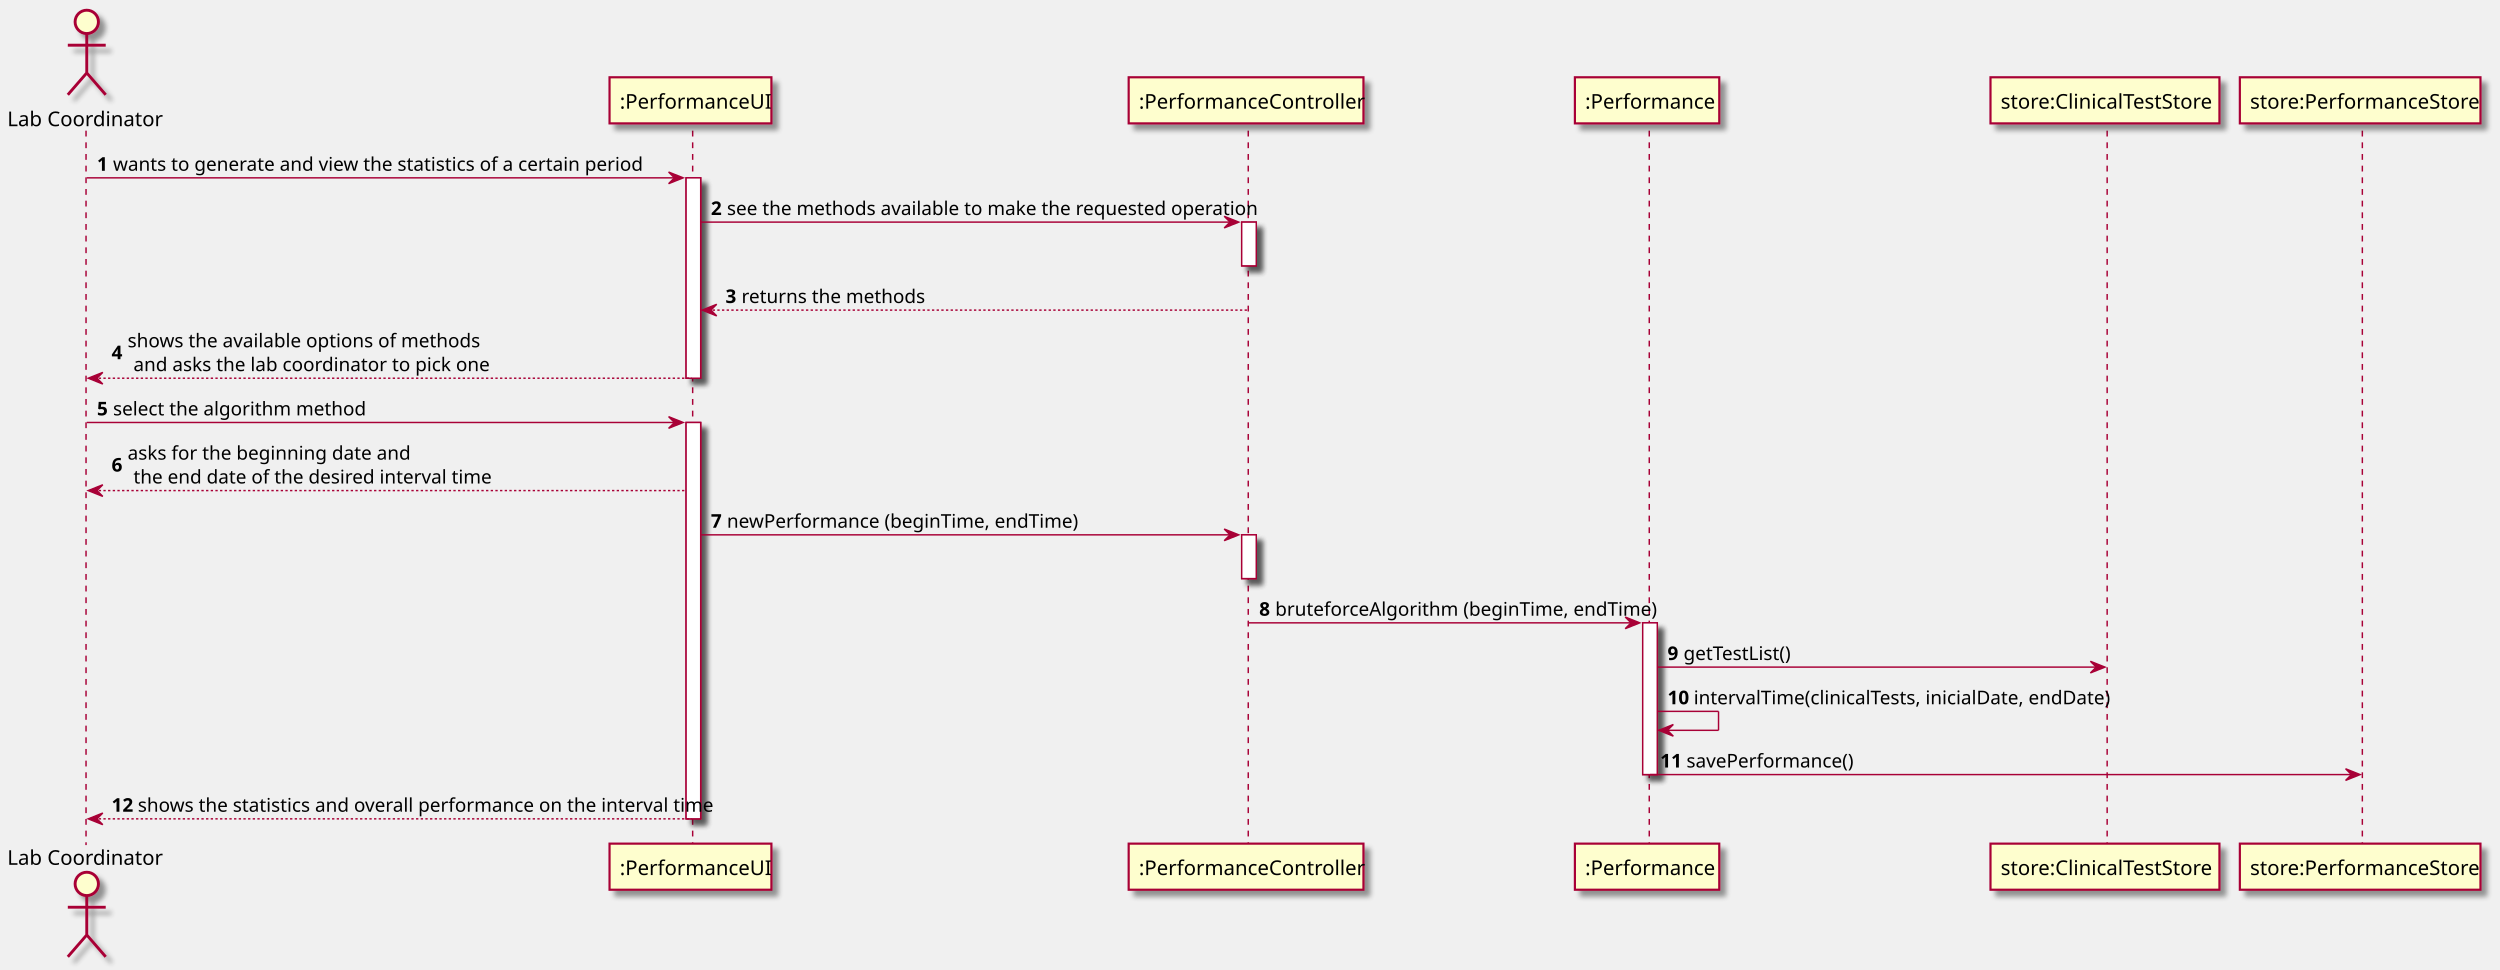
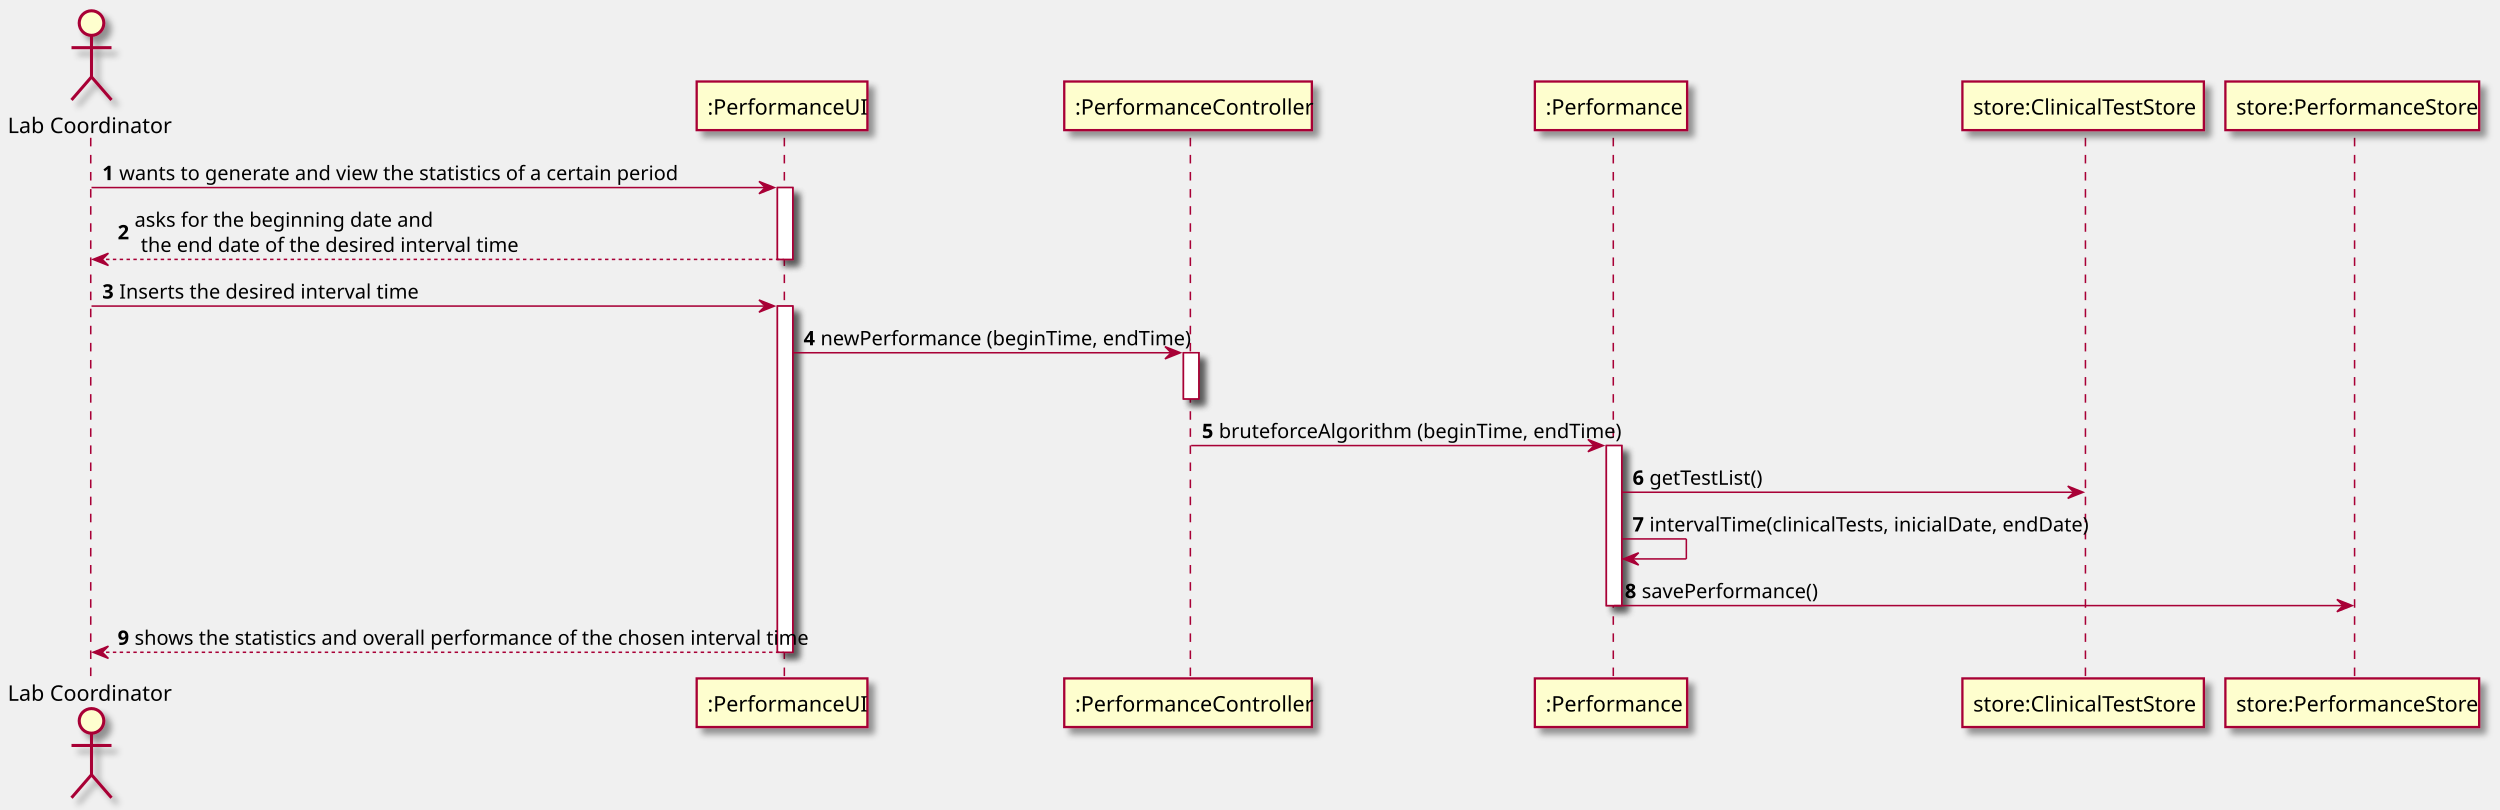
- <svg xmlns="http://www.w3.org/2000/svg" contentScriptType="application/ecmascript" contentStyleType="text/css" height="831.25px" preserveAspectRatio="none" style="width:2143px;height:831px;background:#FFFFFF;" version="1.1" viewBox="0 0 2143 831" width="2143.75px" zoomAndPan="magnify">
+ <svg xmlns="http://www.w3.org/2000/svg" contentScriptType="application/ecmascript" contentStyleType="text/css" height="474.3px" preserveAspectRatio="none" style="width:1463px;height:474px;background:#FFFFFF;" version="1.1" viewBox="0 0 1463 474" width="1463.4px" zoomAndPan="magnify">
  <defs>
-     <filter height="300%" id="fvvdz6ykidc7w" width="300%" x="-1" y="-1">
-       <feGaussianBlur result="blurOut" stdDeviation="2.5" />
+     <filter height="300%" id="f1qxrzgtqlf8ke" width="300%" x="-1" y="-1">
+       <feGaussianBlur result="blurOut" stdDeviation="1.8" />
      <feColorMatrix in="blurOut" result="blurOut2" type="matrix" values="0 0 0 0 0 0 0 0 0 0 0 0 0 0 0 0 0 0 .4 0" />
-       <feOffset dx="5.0" dy="5.0" in="blurOut2" result="blurOut3" />
+       <feOffset dx="3.6" dy="3.6" in="blurOut2" result="blurOut3" />
      <feBlend in="SourceGraphic" in2="blurOut3" mode="normal" />
    </filter>
  </defs>
  <g>
-     <rect fill="#FFFFFF" filter="url(#fvvdz6ykidc7w)" height="171.758" style="stroke:#A80036;stroke-width:1.25;" width="12.5" x="588.125" y="152.451" />
-     <rect fill="#FFFFFF" filter="url(#fvvdz6ykidc7w)" height="339.766" style="stroke:#A80036;stroke-width:1.25;" width="12.5" x="588.125" y="362.148" />
-     <rect fill="#FFFFFF" filter="url(#fvvdz6ykidc7w)" height="37.5" style="stroke:#A80036;stroke-width:1.25;" width="12.5" x="1064.375" y="190.391" />
-     <rect fill="#FFFFFF" filter="url(#fvvdz6ykidc7w)" height="37.5" style="stroke:#A80036;stroke-width:1.25;" width="12.5" x="1064.375" y="458.467" />
-     <rect fill="#FFFFFF" filter="url(#fvvdz6ykidc7w)" height="130.068" style="stroke:#A80036;stroke-width:1.25;" width="12.5" x="1408.125" y="533.906" />
-     <line style="stroke:#A80036;stroke-width:1.25;stroke-dasharray:5.0,5.0;" x1="73.75" x2="73.75" y1="112.012" y2="724.414" />
-     <line style="stroke:#A80036;stroke-width:1.25;stroke-dasharray:5.0,5.0;" x1="593.75" x2="593.75" y1="112.012" y2="724.414" />
-     <line style="stroke:#A80036;stroke-width:1.25;stroke-dasharray:5.0,5.0;" x1="1070" x2="1070" y1="112.012" y2="724.414" />
-     <line style="stroke:#A80036;stroke-width:1.25;stroke-dasharray:5.0,5.0;" x1="1413.75" x2="1413.75" y1="112.012" y2="724.414" />
-     <line style="stroke:#A80036;stroke-width:1.25;stroke-dasharray:5.0,5.0;" x1="1806.25" x2="1806.25" y1="112.012" y2="724.414" />
-     <line style="stroke:#A80036;stroke-width:1.25;stroke-dasharray:5.0,5.0;" x1="2025" x2="2025" y1="112.012" y2="724.414" />
-     <text fill="#000000" font-family="sans-serif" font-size="17.5" lengthAdjust="spacing" textLength="128.75" x="6.25" y="108.166">Lab Coordinator</text>
-     <ellipse cx="74.375" cy="18.75" fill="#FEFECE" filter="url(#fvvdz6ykidc7w)" rx="10" ry="10" style="stroke:#A80036;stroke-width:2.5;" />
-     <path d="M74.375,28.75 L74.375,62.5 M58.125,38.75 L90.625,38.75 M74.375,62.5 L58.125,81.25 M74.375,62.5 L90.625,81.25 " fill="none" filter="url(#fvvdz6ykidc7w)" style="stroke:#A80036;stroke-width:2.5;" />
-     <text fill="#000000" font-family="sans-serif" font-size="17.5" lengthAdjust="spacing" textLength="128.75" x="6.25" y="741.331">Lab Coordinator</text>
-     <ellipse cx="74.375" cy="757.676" fill="#FEFECE" filter="url(#fvvdz6ykidc7w)" rx="10" ry="10" style="stroke:#A80036;stroke-width:2.5;" />
-     <path d="M74.375,767.676 L74.375,801.426 M58.125,777.676 L90.625,777.676 M74.375,801.426 L58.125,820.176 M74.375,801.426 L90.625,820.176 " fill="none" filter="url(#fvvdz6ykidc7w)" style="stroke:#A80036;stroke-width:2.5;" />
-     <rect fill="#FEFECE" filter="url(#fvvdz6ykidc7w)" height="39.512" style="stroke:#A80036;stroke-width:1.875;" width="138.75" x="522.5" y="66.25" />
-     <text fill="#000000" font-family="sans-serif" font-size="17.5" lengthAdjust="spacing" textLength="121.25" x="531.25" y="93.166">:PerformanceUI</text>
-     <rect fill="#FEFECE" filter="url(#fvvdz6ykidc7w)" height="39.512" style="stroke:#A80036;stroke-width:1.875;" width="138.75" x="522.5" y="723.164" />
-     <text fill="#000000" font-family="sans-serif" font-size="17.5" lengthAdjust="spacing" textLength="121.25" x="531.25" y="750.081">:PerformanceUI</text>
-     <rect fill="#FEFECE" filter="url(#fvvdz6ykidc7w)" height="39.512" style="stroke:#A80036;stroke-width:1.875;" width="201.25" x="967.5" y="66.25" />
-     <text fill="#000000" font-family="sans-serif" font-size="17.5" lengthAdjust="spacing" textLength="183.75" x="976.25" y="93.166">:PerformanceController</text>
-     <rect fill="#FEFECE" filter="url(#fvvdz6ykidc7w)" height="39.512" style="stroke:#A80036;stroke-width:1.875;" width="201.25" x="967.5" y="723.164" />
-     <text fill="#000000" font-family="sans-serif" font-size="17.5" lengthAdjust="spacing" textLength="183.75" x="976.25" y="750.081">:PerformanceController</text>
-     <rect fill="#FEFECE" filter="url(#fvvdz6ykidc7w)" height="39.512" style="stroke:#A80036;stroke-width:1.875;" width="123.75" x="1350" y="66.25" />
-     <text fill="#000000" font-family="sans-serif" font-size="17.5" lengthAdjust="spacing" textLength="106.25" x="1358.75" y="93.166">:Performance</text>
-     <rect fill="#FEFECE" filter="url(#fvvdz6ykidc7w)" height="39.512" style="stroke:#A80036;stroke-width:1.875;" width="123.75" x="1350" y="723.164" />
-     <text fill="#000000" font-family="sans-serif" font-size="17.5" lengthAdjust="spacing" textLength="106.25" x="1358.75" y="750.081">:Performance</text>
-     <rect fill="#FEFECE" filter="url(#fvvdz6ykidc7w)" height="39.512" style="stroke:#A80036;stroke-width:1.875;" width="196.25" x="1706.25" y="66.25" />
-     <text fill="#000000" font-family="sans-serif" font-size="17.5" lengthAdjust="spacing" textLength="178.75" x="1715" y="93.166">store:ClinicalTestStore</text>
-     <rect fill="#FEFECE" filter="url(#fvvdz6ykidc7w)" height="39.512" style="stroke:#A80036;stroke-width:1.875;" width="196.25" x="1706.25" y="723.164" />
-     <text fill="#000000" font-family="sans-serif" font-size="17.5" lengthAdjust="spacing" textLength="178.75" x="1715" y="750.081">store:ClinicalTestStore</text>
-     <rect fill="#FEFECE" filter="url(#fvvdz6ykidc7w)" height="39.512" style="stroke:#A80036;stroke-width:1.875;" width="206.25" x="1920" y="66.25" />
-     <text fill="#000000" font-family="sans-serif" font-size="17.5" lengthAdjust="spacing" textLength="188.75" x="1928.75" y="93.166">store:PerformanceStore</text>
-     <rect fill="#FEFECE" filter="url(#fvvdz6ykidc7w)" height="39.512" style="stroke:#A80036;stroke-width:1.875;" width="206.25" x="1920" y="723.164" />
-     <text fill="#000000" font-family="sans-serif" font-size="17.5" lengthAdjust="spacing" textLength="188.75" x="1928.75" y="750.081">store:PerformanceStore</text>
-     <rect fill="#FFFFFF" filter="url(#fvvdz6ykidc7w)" height="171.758" style="stroke:#A80036;stroke-width:1.25;" width="12.5" x="588.125" y="152.451" />
-     <rect fill="#FFFFFF" filter="url(#fvvdz6ykidc7w)" height="339.766" style="stroke:#A80036;stroke-width:1.25;" width="12.5" x="588.125" y="362.148" />
-     <rect fill="#FFFFFF" filter="url(#fvvdz6ykidc7w)" height="37.5" style="stroke:#A80036;stroke-width:1.25;" width="12.5" x="1064.375" y="190.391" />
-     <rect fill="#FFFFFF" filter="url(#fvvdz6ykidc7w)" height="37.5" style="stroke:#A80036;stroke-width:1.25;" width="12.5" x="1064.375" y="458.467" />
-     <rect fill="#FFFFFF" filter="url(#fvvdz6ykidc7w)" height="130.068" style="stroke:#A80036;stroke-width:1.25;" width="12.5" x="1408.125" y="533.906" />
-     <polygon fill="#A80036" points="573.125,147.451,585.625,152.451,573.125,157.451,578.125,152.451" style="stroke:#A80036;stroke-width:1.25;" />
-     <line style="stroke:#A80036;stroke-width:1.25;" x1="74.375" x2="580.625" y1="152.451" y2="152.451" />
-     <text fill="#000000" font-family="sans-serif" font-size="16.25" font-weight="bold" lengthAdjust="spacing" textLength="8.75" x="83.125" y="146.381">1</text>
-     <text fill="#000000" font-family="sans-serif" font-size="16.25" lengthAdjust="spacing" textLength="427.5" x="96.875" y="146.381">wants to generate and view the statistics of a certain period</text>
-     <polygon fill="#A80036" points="1049.375,185.391,1061.875,190.391,1049.375,195.391,1054.375,190.391" style="stroke:#A80036;stroke-width:1.25;" />
-     <line style="stroke:#A80036;stroke-width:1.25;" x1="600.625" x2="1056.875" y1="190.391" y2="190.391" />
-     <text fill="#000000" font-family="sans-serif" font-size="16.25" font-weight="bold" lengthAdjust="spacing" textLength="8.75" x="609.375" y="184.32">2</text>
-     <text fill="#000000" font-family="sans-serif" font-size="16.25" lengthAdjust="spacing" textLength="426.25" x="623.125" y="184.32">see the methods available to make the requested operation</text>
-     <polygon fill="#A80036" points="614.375,260.83,601.875,265.83,614.375,270.83,609.375,265.83" style="stroke:#A80036;stroke-width:1.25;" />
-     <line style="stroke:#A80036;stroke-width:1.25;stroke-dasharray:2.0,2.0;" x1="606.875" x2="1069.375" y1="265.83" y2="265.83" />
-     <text fill="#000000" font-family="sans-serif" font-size="16.25" font-weight="bold" lengthAdjust="spacing" textLength="8.75" x="621.875" y="259.76">3</text>
-     <text fill="#000000" font-family="sans-serif" font-size="16.25" lengthAdjust="spacing" textLength="145" x="635.625" y="259.76">returns the methods</text>
-     <polygon fill="#A80036" points="88.125,319.209,75.625,324.209,88.125,329.209,83.125,324.209" style="stroke:#A80036;stroke-width:1.25;" />
-     <line style="stroke:#A80036;stroke-width:1.25;stroke-dasharray:2.0,2.0;" x1="80.625" x2="593.125" y1="324.209" y2="324.209" />
-     <text fill="#000000" font-family="sans-serif" font-size="16.25" font-weight="bold" lengthAdjust="spacing" textLength="8.75" x="95.625" y="307.919">4</text>
-     <text fill="#000000" font-family="sans-serif" font-size="16.25" lengthAdjust="spacing" textLength="282.5" x="109.375" y="297.699">shows the available options of methods</text>
-     <text fill="#000000" font-family="sans-serif" font-size="16.25" lengthAdjust="spacing" textLength="290" x="114.375" y="318.138">and asks the lab coordinator to pick one</text>
-     <polygon fill="#A80036" points="573.125,357.148,585.625,362.148,573.125,367.148,578.125,362.148" style="stroke:#A80036;stroke-width:1.25;" />
-     <line style="stroke:#A80036;stroke-width:1.25;" x1="74.375" x2="580.625" y1="362.148" y2="362.148" />
-     <text fill="#000000" font-family="sans-serif" font-size="16.25" font-weight="bold" lengthAdjust="spacing" textLength="8.75" x="83.125" y="356.078">5</text>
-     <text fill="#000000" font-family="sans-serif" font-size="16.25" lengthAdjust="spacing" textLength="201.25" x="96.875" y="356.078">select the algorithm method</text>
-     <polygon fill="#A80036" points="88.125,415.527,75.625,420.527,88.125,425.527,83.125,420.527" style="stroke:#A80036;stroke-width:1.25;" />
-     <line style="stroke:#A80036;stroke-width:1.25;stroke-dasharray:2.0,2.0;" x1="80.625" x2="586.875" y1="420.527" y2="420.527" />
-     <text fill="#000000" font-family="sans-serif" font-size="16.25" font-weight="bold" lengthAdjust="spacing" textLength="8.75" x="95.625" y="404.237">6</text>
-     <text fill="#000000" font-family="sans-serif" font-size="16.25" lengthAdjust="spacing" textLength="226.25" x="109.375" y="394.017">asks for the beginning date and</text>
-     <text fill="#000000" font-family="sans-serif" font-size="16.25" lengthAdjust="spacing" textLength="283.75" x="114.375" y="414.457">the end date of the desired interval time</text>
-     <polygon fill="#A80036" points="1049.375,453.467,1061.875,458.467,1049.375,463.467,1054.375,458.467" style="stroke:#A80036;stroke-width:1.25;" />
-     <line style="stroke:#A80036;stroke-width:1.25;" x1="600.625" x2="1056.875" y1="458.467" y2="458.467" />
-     <text fill="#000000" font-family="sans-serif" font-size="16.25" font-weight="bold" lengthAdjust="spacing" textLength="8.75" x="609.375" y="452.396">7</text>
-     <text fill="#000000" font-family="sans-serif" font-size="16.25" lengthAdjust="spacing" textLength="280" x="623.125" y="452.396">newPerformance (beginTime, endTime)</text>
-     <polygon fill="#A80036" points="1393.125,528.906,1405.625,533.906,1393.125,538.906,1398.125,533.906" style="stroke:#A80036;stroke-width:1.25;" />
-     <line style="stroke:#A80036;stroke-width:1.25;" x1="1070.625" x2="1400.625" y1="533.906" y2="533.906" />
-     <text fill="#000000" font-family="sans-serif" font-size="16.25" font-weight="bold" lengthAdjust="spacing" textLength="8.75" x="1079.375" y="527.836">8</text>
-     <text fill="#000000" font-family="sans-serif" font-size="16.25" lengthAdjust="spacing" textLength="300" x="1093.125" y="527.836">bruteforceAlgorithm (beginTime, endTime)</text>
-     <polygon fill="#A80036" points="1791.875,566.846,1804.375,571.846,1791.875,576.846,1796.875,571.846" style="stroke:#A80036;stroke-width:1.25;" />
-     <line style="stroke:#A80036;stroke-width:1.25;" x1="1420.625" x2="1799.375" y1="571.846" y2="571.846" />
-     <text fill="#000000" font-family="sans-serif" font-size="16.25" font-weight="bold" lengthAdjust="spacing" textLength="8.75" x="1429.375" y="565.775">9</text>
-     <text fill="#000000" font-family="sans-serif" font-size="16.25" lengthAdjust="spacing" textLength="90" x="1443.125" y="565.775">getTestList()</text>
-     <line style="stroke:#A80036;stroke-width:1.25;" x1="1420.625" x2="1473.125" y1="609.785" y2="609.785" />
-     <line style="stroke:#A80036;stroke-width:1.25;" x1="1473.125" x2="1473.125" y1="609.785" y2="626.035" />
-     <line style="stroke:#A80036;stroke-width:1.25;" x1="1421.875" x2="1473.125" y1="626.035" y2="626.035" />
-     <polygon fill="#A80036" points="1434.375,621.035,1421.875,626.035,1434.375,631.035,1429.375,626.035" style="stroke:#A80036;stroke-width:1.25;" />
-     <text fill="#000000" font-family="sans-serif" font-size="16.25" font-weight="bold" lengthAdjust="spacing" textLength="17.5" x="1429.375" y="603.715">10</text>
-     <text fill="#000000" font-family="sans-serif" font-size="16.25" lengthAdjust="spacing" textLength="340" x="1451.875" y="603.715">intervalTime(clinicalTests, inicialDate, endDate)</text>
-     <polygon fill="#A80036" points="2010.625,658.975,2023.125,663.975,2010.625,668.975,2015.625,663.975" style="stroke:#A80036;stroke-width:1.25;" />
-     <line style="stroke:#A80036;stroke-width:1.25;" x1="1414.375" x2="2018.125" y1="663.975" y2="663.975" />
-     <text fill="#000000" font-family="sans-serif" font-size="16.25" font-weight="bold" lengthAdjust="spacing" textLength="17.5" x="1423.125" y="657.904">11</text>
-     <text fill="#000000" font-family="sans-serif" font-size="16.25" lengthAdjust="spacing" textLength="133.75" x="1445.625" y="657.904">savePerformance()</text>
-     <polygon fill="#A80036" points="88.125,696.914,75.625,701.914,88.125,706.914,83.125,701.914" style="stroke:#A80036;stroke-width:1.25;" />
-     <line style="stroke:#A80036;stroke-width:1.25;stroke-dasharray:2.0,2.0;" x1="80.625" x2="593.125" y1="701.914" y2="701.914" />
-     <text fill="#000000" font-family="sans-serif" font-size="16.25" font-weight="bold" lengthAdjust="spacing" textLength="17.5" x="95.625" y="695.843">12</text>
-     <text fill="#000000" font-family="sans-serif" font-size="16.25" lengthAdjust="spacing" textLength="461.25" x="118.125" y="695.843">shows the statistics and overall performance on the interval time</text>
+     <rect fill="#FFFFFF" filter="url(#f1qxrzgtqlf8ke)" height="42.033" style="stroke:#A80036;stroke-width:0.9;" width="9" x="454.95" y="109.765" />
+     <rect fill="#FFFFFF" filter="url(#f1qxrzgtqlf8ke)" height="202.598" style="stroke:#A80036;stroke-width:0.9;" width="9" x="454.95" y="179.114" />
+     <rect fill="#FFFFFF" filter="url(#f1qxrzgtqlf8ke)" height="27" style="stroke:#A80036;stroke-width:0.9;" width="9" x="692.55" y="206.43" />
+     <rect fill="#FFFFFF" filter="url(#f1qxrzgtqlf8ke)" height="93.649" style="stroke:#A80036;stroke-width:0.9;" width="9" x="940.05" y="260.747" />
+     <line style="stroke:#A80036;stroke-width:0.9;stroke-dasharray:5.0,5.0;" x1="53.1" x2="53.1" y1="80.648" y2="397.913" />
+     <line style="stroke:#A80036;stroke-width:0.9;stroke-dasharray:5.0,5.0;" x1="459" x2="459" y1="80.648" y2="397.913" />
+     <line style="stroke:#A80036;stroke-width:0.9;stroke-dasharray:5.0,5.0;" x1="696.6" x2="696.6" y1="80.648" y2="397.913" />
+     <line style="stroke:#A80036;stroke-width:0.9;stroke-dasharray:5.0,5.0;" x1="944.1" x2="944.1" y1="80.648" y2="397.913" />
+     <line style="stroke:#A80036;stroke-width:0.9;stroke-dasharray:5.0,5.0;" x1="1220.4" x2="1220.4" y1="80.648" y2="397.913" />
+     <line style="stroke:#A80036;stroke-width:0.9;stroke-dasharray:5.0,5.0;" x1="1377.9" x2="1377.9" y1="80.648" y2="397.913" />
+     <text fill="#000000" font-family="sans-serif" font-size="12.6" lengthAdjust="spacing" textLength="92.7" x="4.5" y="77.88">Lab Coordinator</text>
+     <ellipse cx="53.55" cy="13.5" fill="#FEFECE" filter="url(#f1qxrzgtqlf8ke)" rx="7.2" ry="7.2" style="stroke:#A80036;stroke-width:1.8;" />
+     <path d="M53.55,20.7 L53.55,45 M41.85,27.9 L65.25,27.9 M53.55,45 L41.85,58.5 M53.55,45 L65.25,58.5 " fill="none" filter="url(#f1qxrzgtqlf8ke)" style="stroke:#A80036;stroke-width:1.8;" />
+     <text fill="#000000" font-family="sans-serif" font-size="12.6" lengthAdjust="spacing" textLength="92.7" x="4.5" y="410.092">Lab Coordinator</text>
+     <ellipse cx="53.55" cy="421.861" fill="#FEFECE" filter="url(#f1qxrzgtqlf8ke)" rx="7.2" ry="7.2" style="stroke:#A80036;stroke-width:1.8;" />
+     <path d="M53.55,429.061 L53.55,453.361 M41.85,436.261 L65.25,436.261 M53.55,453.361 L41.85,466.861 M53.55,453.361 L65.25,466.861 " fill="none" filter="url(#f1qxrzgtqlf8ke)" style="stroke:#A80036;stroke-width:1.8;" />
+     <rect fill="#FEFECE" filter="url(#f1qxrzgtqlf8ke)" height="28.448" style="stroke:#A80036;stroke-width:1.35;" width="99.9" x="407.7" y="47.7" />
+     <text fill="#000000" font-family="sans-serif" font-size="12.6" lengthAdjust="spacing" textLength="87.3" x="414" y="67.08">:PerformanceUI</text>
+     <rect fill="#FEFECE" filter="url(#f1qxrzgtqlf8ke)" height="28.448" style="stroke:#A80036;stroke-width:1.35;" width="99.9" x="407.7" y="397.012" />
+     <text fill="#000000" font-family="sans-serif" font-size="12.6" lengthAdjust="spacing" textLength="87.3" x="414" y="416.392">:PerformanceUI</text>
+     <rect fill="#FEFECE" filter="url(#f1qxrzgtqlf8ke)" height="28.448" style="stroke:#A80036;stroke-width:1.35;" width="144.9" x="622.8" y="47.7" />
+     <text fill="#000000" font-family="sans-serif" font-size="12.6" lengthAdjust="spacing" textLength="132.3" x="629.1" y="67.08">:PerformanceController</text>
+     <rect fill="#FEFECE" filter="url(#f1qxrzgtqlf8ke)" height="28.448" style="stroke:#A80036;stroke-width:1.35;" width="144.9" x="622.8" y="397.012" />
+     <text fill="#000000" font-family="sans-serif" font-size="12.6" lengthAdjust="spacing" textLength="132.3" x="629.1" y="416.392">:PerformanceController</text>
+     <rect fill="#FEFECE" filter="url(#f1qxrzgtqlf8ke)" height="28.448" style="stroke:#A80036;stroke-width:1.35;" width="89.1" x="898.2" y="47.7" />
+     <text fill="#000000" font-family="sans-serif" font-size="12.6" lengthAdjust="spacing" textLength="76.5" x="904.5" y="67.08">:Performance</text>
+     <rect fill="#FEFECE" filter="url(#f1qxrzgtqlf8ke)" height="28.448" style="stroke:#A80036;stroke-width:1.35;" width="89.1" x="898.2" y="397.012" />
+     <text fill="#000000" font-family="sans-serif" font-size="12.6" lengthAdjust="spacing" textLength="76.5" x="904.5" y="416.392">:Performance</text>
+     <rect fill="#FEFECE" filter="url(#f1qxrzgtqlf8ke)" height="28.448" style="stroke:#A80036;stroke-width:1.35;" width="141.3" x="1148.4" y="47.7" />
+     <text fill="#000000" font-family="sans-serif" font-size="12.6" lengthAdjust="spacing" textLength="128.7" x="1154.7" y="67.08">store:ClinicalTestStore</text>
+     <rect fill="#FEFECE" filter="url(#f1qxrzgtqlf8ke)" height="28.448" style="stroke:#A80036;stroke-width:1.35;" width="141.3" x="1148.4" y="397.012" />
+     <text fill="#000000" font-family="sans-serif" font-size="12.6" lengthAdjust="spacing" textLength="128.7" x="1154.7" y="416.392">store:ClinicalTestStore</text>
+     <rect fill="#FEFECE" filter="url(#f1qxrzgtqlf8ke)" height="28.448" style="stroke:#A80036;stroke-width:1.35;" width="148.5" x="1302.3" y="47.7" />
+     <text fill="#000000" font-family="sans-serif" font-size="12.6" lengthAdjust="spacing" textLength="135.9" x="1308.6" y="67.08">store:PerformanceStore</text>
+     <rect fill="#FEFECE" filter="url(#f1qxrzgtqlf8ke)" height="28.448" style="stroke:#A80036;stroke-width:1.35;" width="148.5" x="1302.3" y="397.012" />
+     <text fill="#000000" font-family="sans-serif" font-size="12.6" lengthAdjust="spacing" textLength="135.9" x="1308.6" y="416.392">store:PerformanceStore</text>
+     <rect fill="#FFFFFF" filter="url(#f1qxrzgtqlf8ke)" height="42.033" style="stroke:#A80036;stroke-width:0.9;" width="9" x="454.95" y="109.765" />
+     <rect fill="#FFFFFF" filter="url(#f1qxrzgtqlf8ke)" height="202.598" style="stroke:#A80036;stroke-width:0.9;" width="9" x="454.95" y="179.114" />
+     <rect fill="#FFFFFF" filter="url(#f1qxrzgtqlf8ke)" height="27" style="stroke:#A80036;stroke-width:0.9;" width="9" x="692.55" y="206.43" />
+     <rect fill="#FFFFFF" filter="url(#f1qxrzgtqlf8ke)" height="93.649" style="stroke:#A80036;stroke-width:0.9;" width="9" x="940.05" y="260.747" />
+     <polygon fill="#A80036" points="444.15,106.165,453.15,109.765,444.15,113.365,447.75,109.765" style="stroke:#A80036;stroke-width:0.9;" />
+     <line style="stroke:#A80036;stroke-width:0.9;" x1="53.55" x2="449.55" y1="109.765" y2="109.765" />
+     <text fill="#000000" font-family="sans-serif" font-size="11.7" font-weight="bold" lengthAdjust="spacing" textLength="6.3" x="59.85" y="105.394">1</text>
+     <text fill="#000000" font-family="sans-serif" font-size="11.7" lengthAdjust="spacing" textLength="307.8" x="69.75" y="105.394">wants to generate and view the statistics of a certain period</text>
+     <polygon fill="#A80036" points="63.45,148.198,54.45,151.798,63.45,155.398,59.85,151.798" style="stroke:#A80036;stroke-width:0.9;" />
+     <line style="stroke:#A80036;stroke-width:0.9;stroke-dasharray:2.0,2.0;" x1="58.05" x2="458.55" y1="151.798" y2="151.798" />
+     <text fill="#000000" font-family="sans-serif" font-size="11.7" font-weight="bold" lengthAdjust="spacing" textLength="6.3" x="68.85" y="140.069">2</text>
+     <text fill="#000000" font-family="sans-serif" font-size="11.7" lengthAdjust="spacing" textLength="162.9" x="78.75" y="132.71">asks for the beginning date and</text>
+     <text fill="#000000" font-family="sans-serif" font-size="11.7" lengthAdjust="spacing" textLength="204.3" x="82.35" y="147.427">the end date of the desired interval time</text>
+     <polygon fill="#A80036" points="444.15,175.514,453.15,179.114,444.15,182.714,447.75,179.114" style="stroke:#A80036;stroke-width:0.9;" />
+     <line style="stroke:#A80036;stroke-width:0.9;" x1="53.55" x2="449.55" y1="179.114" y2="179.114" />
+     <text fill="#000000" font-family="sans-serif" font-size="11.7" font-weight="bold" lengthAdjust="spacing" textLength="6.3" x="59.85" y="174.743">3</text>
+     <text fill="#000000" font-family="sans-serif" font-size="11.7" lengthAdjust="spacing" textLength="162" x="69.75" y="174.743">Inserts the desired interval time</text>
+     <polygon fill="#A80036" points="681.75,202.831,690.75,206.43,681.75,210.03,685.35,206.43" style="stroke:#A80036;stroke-width:0.9;" />
+     <line style="stroke:#A80036;stroke-width:0.9;" x1="463.95" x2="687.15" y1="206.43" y2="206.43" />
+     <text fill="#000000" font-family="sans-serif" font-size="11.7" font-weight="bold" lengthAdjust="spacing" textLength="6.3" x="470.25" y="202.06">4</text>
+     <text fill="#000000" font-family="sans-serif" font-size="11.7" lengthAdjust="spacing" textLength="201.6" x="480.15" y="202.06">newPerformance (beginTime, endTime)</text>
+     <polygon fill="#A80036" points="929.25,257.147,938.25,260.747,929.25,264.347,932.85,260.747" style="stroke:#A80036;stroke-width:0.9;" />
+     <line style="stroke:#A80036;stroke-width:0.9;" x1="697.05" x2="934.65" y1="260.747" y2="260.747" />
+     <text fill="#000000" font-family="sans-serif" font-size="11.7" font-weight="bold" lengthAdjust="spacing" textLength="6.3" x="703.35" y="256.376">5</text>
+     <text fill="#000000" font-family="sans-serif" font-size="11.7" lengthAdjust="spacing" textLength="216" x="713.25" y="256.376">bruteforceAlgorithm (beginTime, endTime)</text>
+     <polygon fill="#A80036" points="1210.05,284.463,1219.05,288.063,1210.05,291.663,1213.65,288.063" style="stroke:#A80036;stroke-width:0.9;" />
+     <line style="stroke:#A80036;stroke-width:0.9;" x1="949.05" x2="1215.45" y1="288.063" y2="288.063" />
+     <text fill="#000000" font-family="sans-serif" font-size="11.7" font-weight="bold" lengthAdjust="spacing" textLength="6.3" x="955.35" y="283.692">6</text>
+     <text fill="#000000" font-family="sans-serif" font-size="11.7" lengthAdjust="spacing" textLength="64.8" x="965.25" y="283.692">getTestList()</text>
+     <line style="stroke:#A80036;stroke-width:0.9;" x1="949.05" x2="986.85" y1="315.38" y2="315.38" />
+     <line style="stroke:#A80036;stroke-width:0.9;" x1="986.85" x2="986.85" y1="315.38" y2="327.08" />
+     <line style="stroke:#A80036;stroke-width:0.9;" x1="949.95" x2="986.85" y1="327.08" y2="327.08" />
+     <polygon fill="#A80036" points="958.95,323.48,949.95,327.08,958.95,330.68,955.35,327.08" style="stroke:#A80036;stroke-width:0.9;" />
+     <text fill="#000000" font-family="sans-serif" font-size="11.7" font-weight="bold" lengthAdjust="spacing" textLength="6.3" x="955.35" y="311.009">7</text>
+     <text fill="#000000" font-family="sans-serif" font-size="11.7" lengthAdjust="spacing" textLength="244.8" x="965.25" y="311.009">intervalTime(clinicalTests, inicialDate, endDate)</text>
+     <polygon fill="#A80036" points="1367.55,350.796,1376.55,354.396,1367.55,357.996,1371.15,354.396" style="stroke:#A80036;stroke-width:0.9;" />
+     <line style="stroke:#A80036;stroke-width:0.9;" x1="944.55" x2="1372.95" y1="354.396" y2="354.396" />
+     <text fill="#000000" font-family="sans-serif" font-size="11.7" font-weight="bold" lengthAdjust="spacing" textLength="6.3" x="950.85" y="350.025">8</text>
+     <text fill="#000000" font-family="sans-serif" font-size="11.7" lengthAdjust="spacing" textLength="96.3" x="960.75" y="350.025">savePerformance()</text>
+     <polygon fill="#A80036" points="63.45,378.113,54.45,381.712,63.45,385.312,59.85,381.712" style="stroke:#A80036;stroke-width:0.9;" />
+     <line style="stroke:#A80036;stroke-width:0.9;stroke-dasharray:2.0,2.0;" x1="58.05" x2="458.55" y1="381.712" y2="381.712" />
+     <text fill="#000000" font-family="sans-serif" font-size="11.7" font-weight="bold" lengthAdjust="spacing" textLength="6.3" x="68.85" y="377.342">9</text>
+     <text fill="#000000" font-family="sans-serif" font-size="11.7" lengthAdjust="spacing" textLength="369.9" x="78.75" y="377.342">shows the statistics and overall performance of the chosen interval time</text>
  </g>
</svg>
